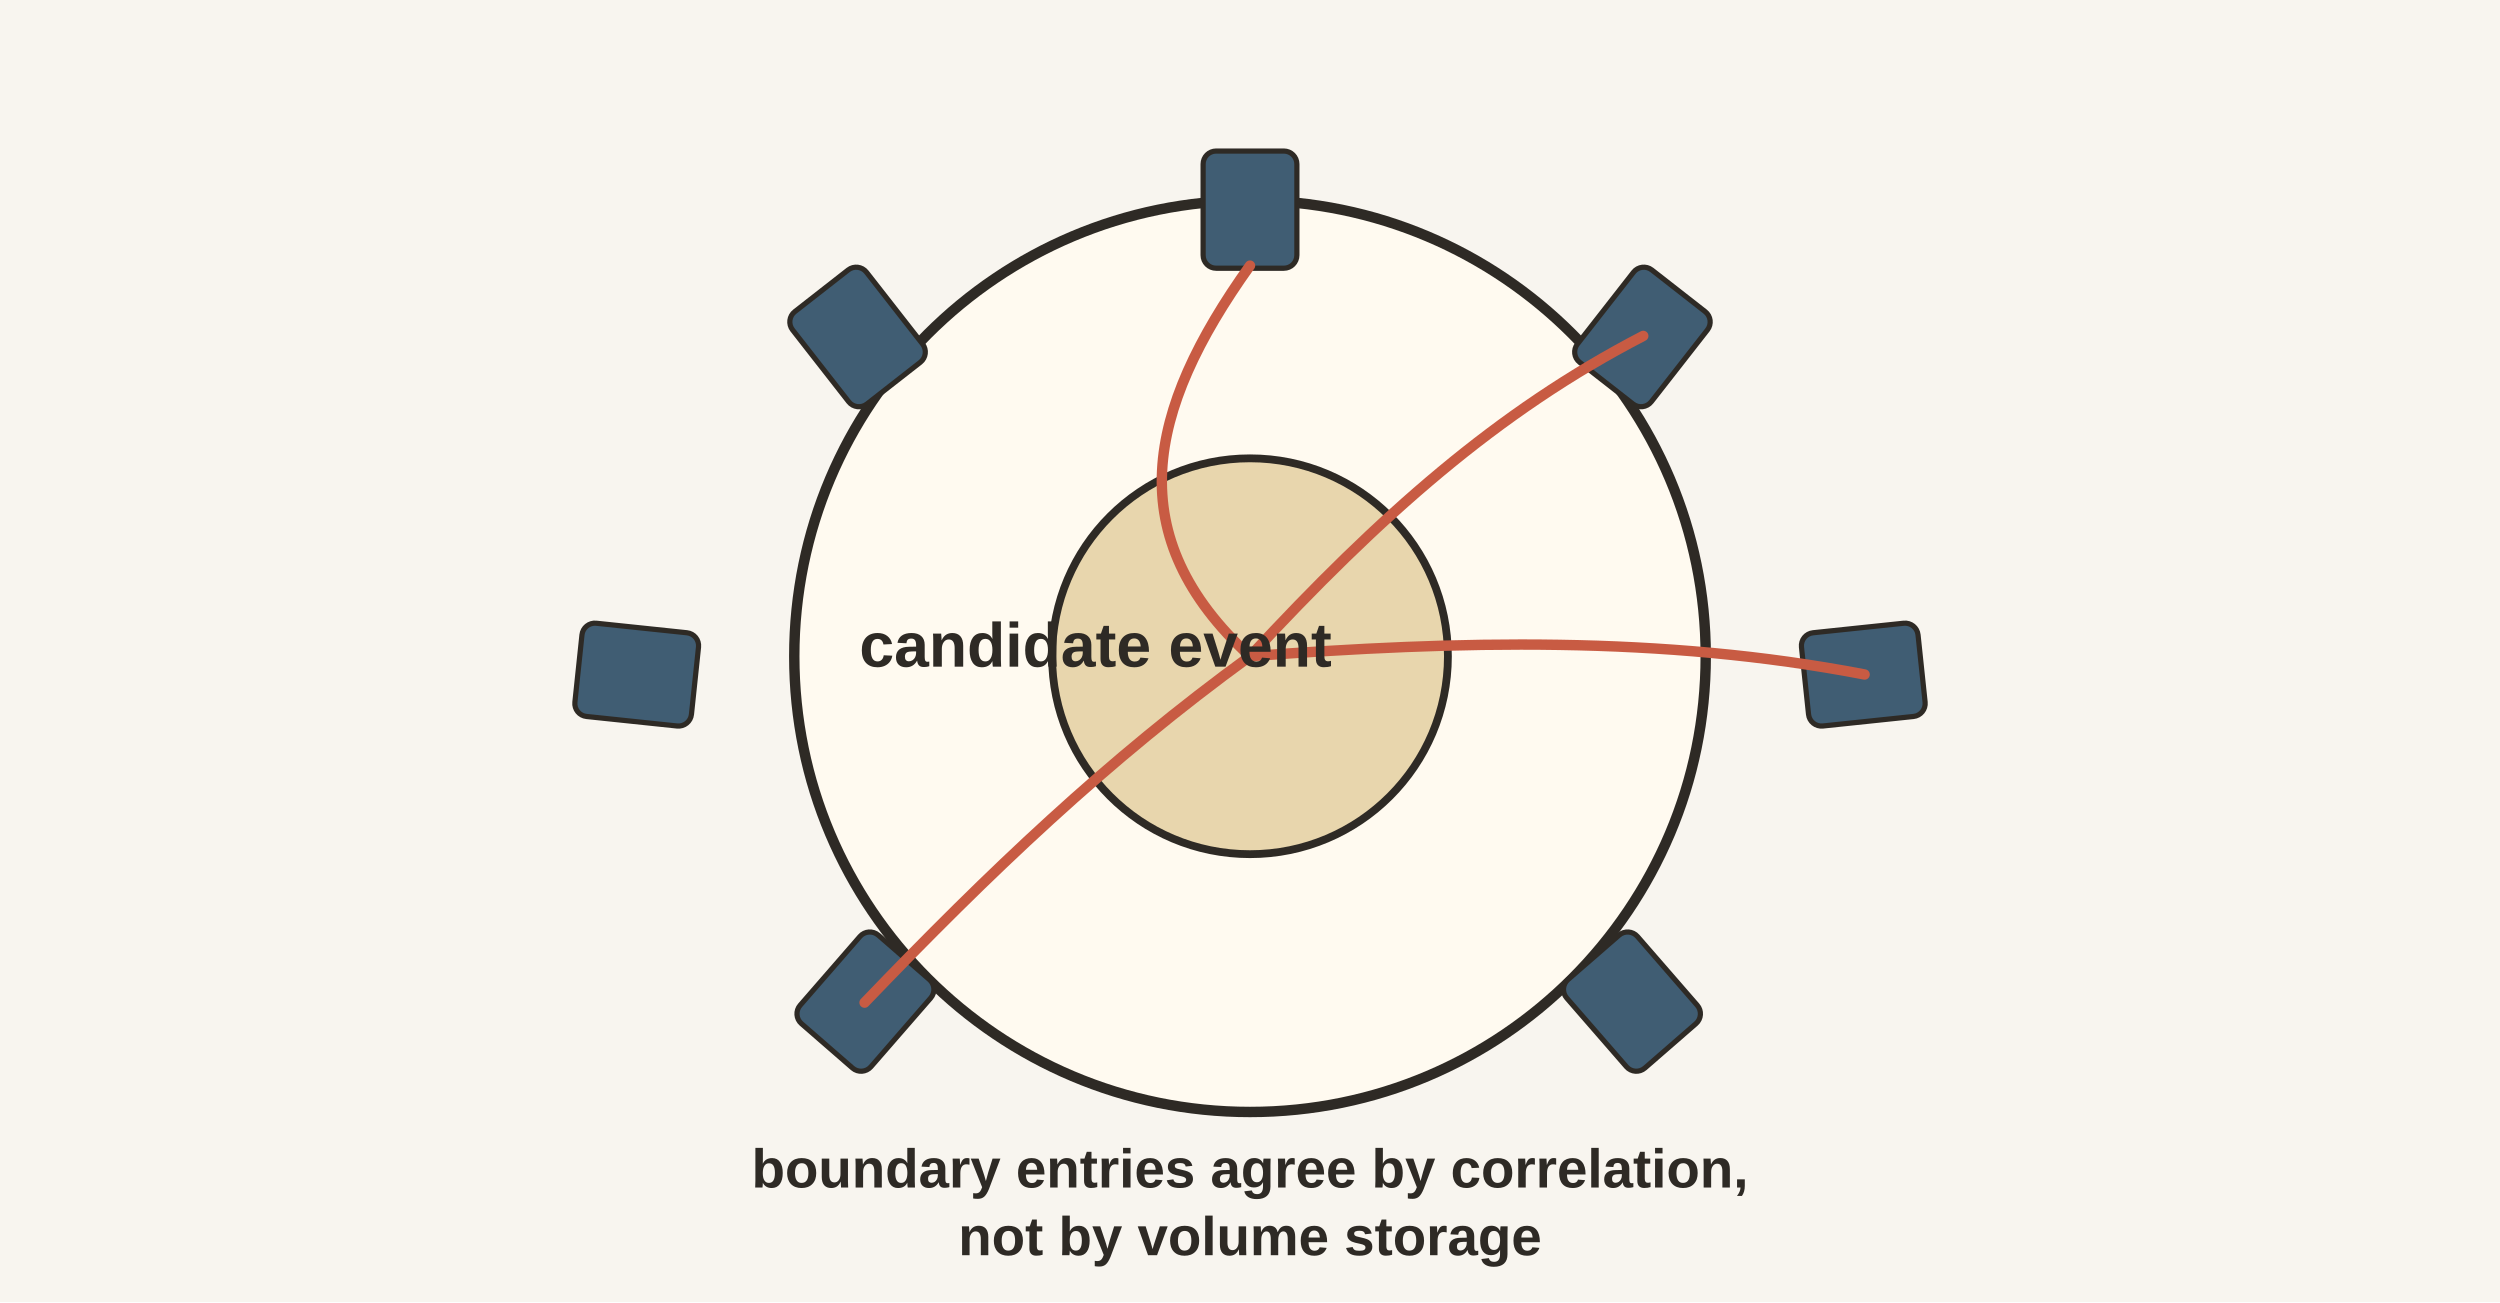
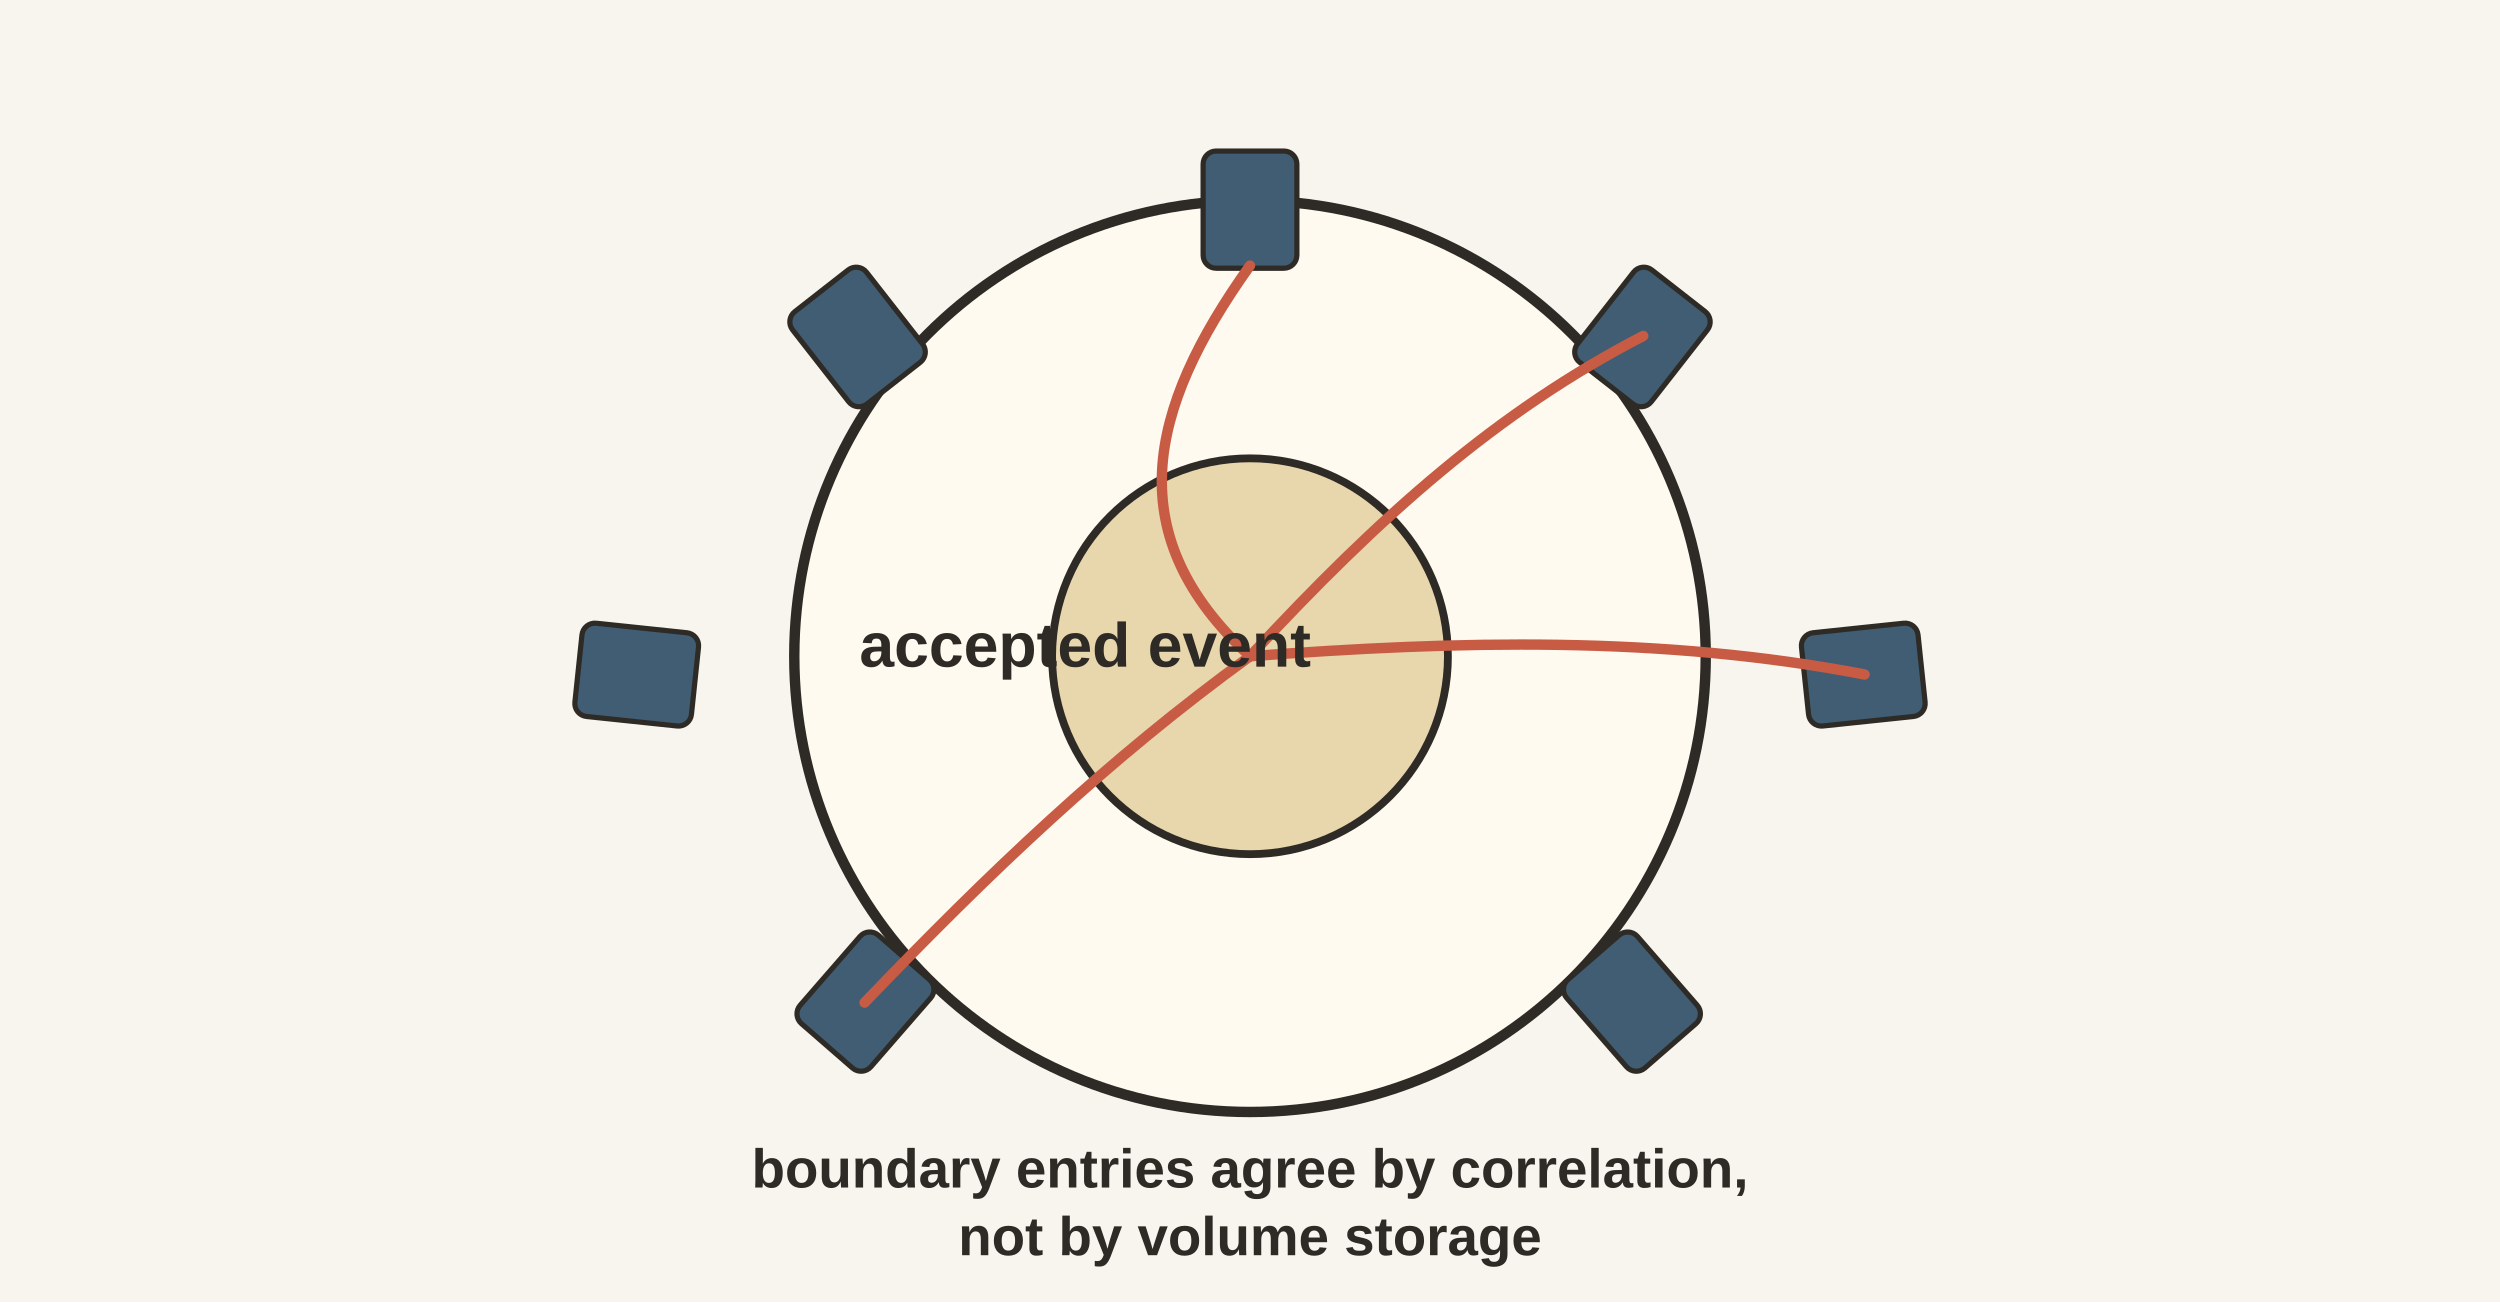
<svg xmlns="http://www.w3.org/2000/svg" width="960" height="500" viewBox="0 0 960 500" role="img" aria-labelledby="title desc">
  <rect width="960" height="500" fill="#f8f5ef" />
  <circle cx="480" cy="252" r="175" fill="#fffaf0" stroke="#2e2a25" stroke-width="4" />
  <circle cx="480" cy="252" r="76" fill="#e8d6ad" stroke="#2e2a25" stroke-width="3" />
  <g fill="#405d73" stroke="#2e2a25" stroke-width="2">
    <rect x="462" y="58" width="36" height="45" rx="5" />
    <rect x="613" y="107" width="36" height="45" rx="5" transform="rotate(38 631 129)" />
    <rect x="698" y="237" width="36" height="45" rx="5" transform="rotate(84 716 259)" />
    <rect x="609" y="363" width="36" height="45" rx="5" transform="rotate(139 627 385)" />
    <rect x="314" y="363" width="36" height="45" rx="5" transform="rotate(221 332 385)" />
    <rect x="226" y="237" width="36" height="45" rx="5" transform="rotate(276 244 259)" />
    <rect x="311" y="107" width="36" height="45" rx="5" transform="rotate(322 329 129)" />
  </g>
  <g stroke="#c85b43" stroke-width="4" fill="none" stroke-linecap="round">
    <path d="M480 102 C440 158 430 206 480 252" />
    <path d="M631 129 C575 158 530 198 480 252" />
    <path d="M716 259 C638 244 560 246 480 252" />
    <path d="M332 385 C380 335 425 292 480 252" />
  </g>
  <g font-family="Arial, sans-serif" fill="#2e2a25" font-weight="700">
-     <text x="330" y="256" font-size="24">candidate event</text>
+     <text x="330" y="256" font-size="24">accepted event</text>
    <text x="480" y="456" text-anchor="middle" font-size="21">boundary entries agree by correlation,</text>
    <text x="480" y="482" text-anchor="middle" font-size="21">not by volume storage</text>
  </g>
</svg>
